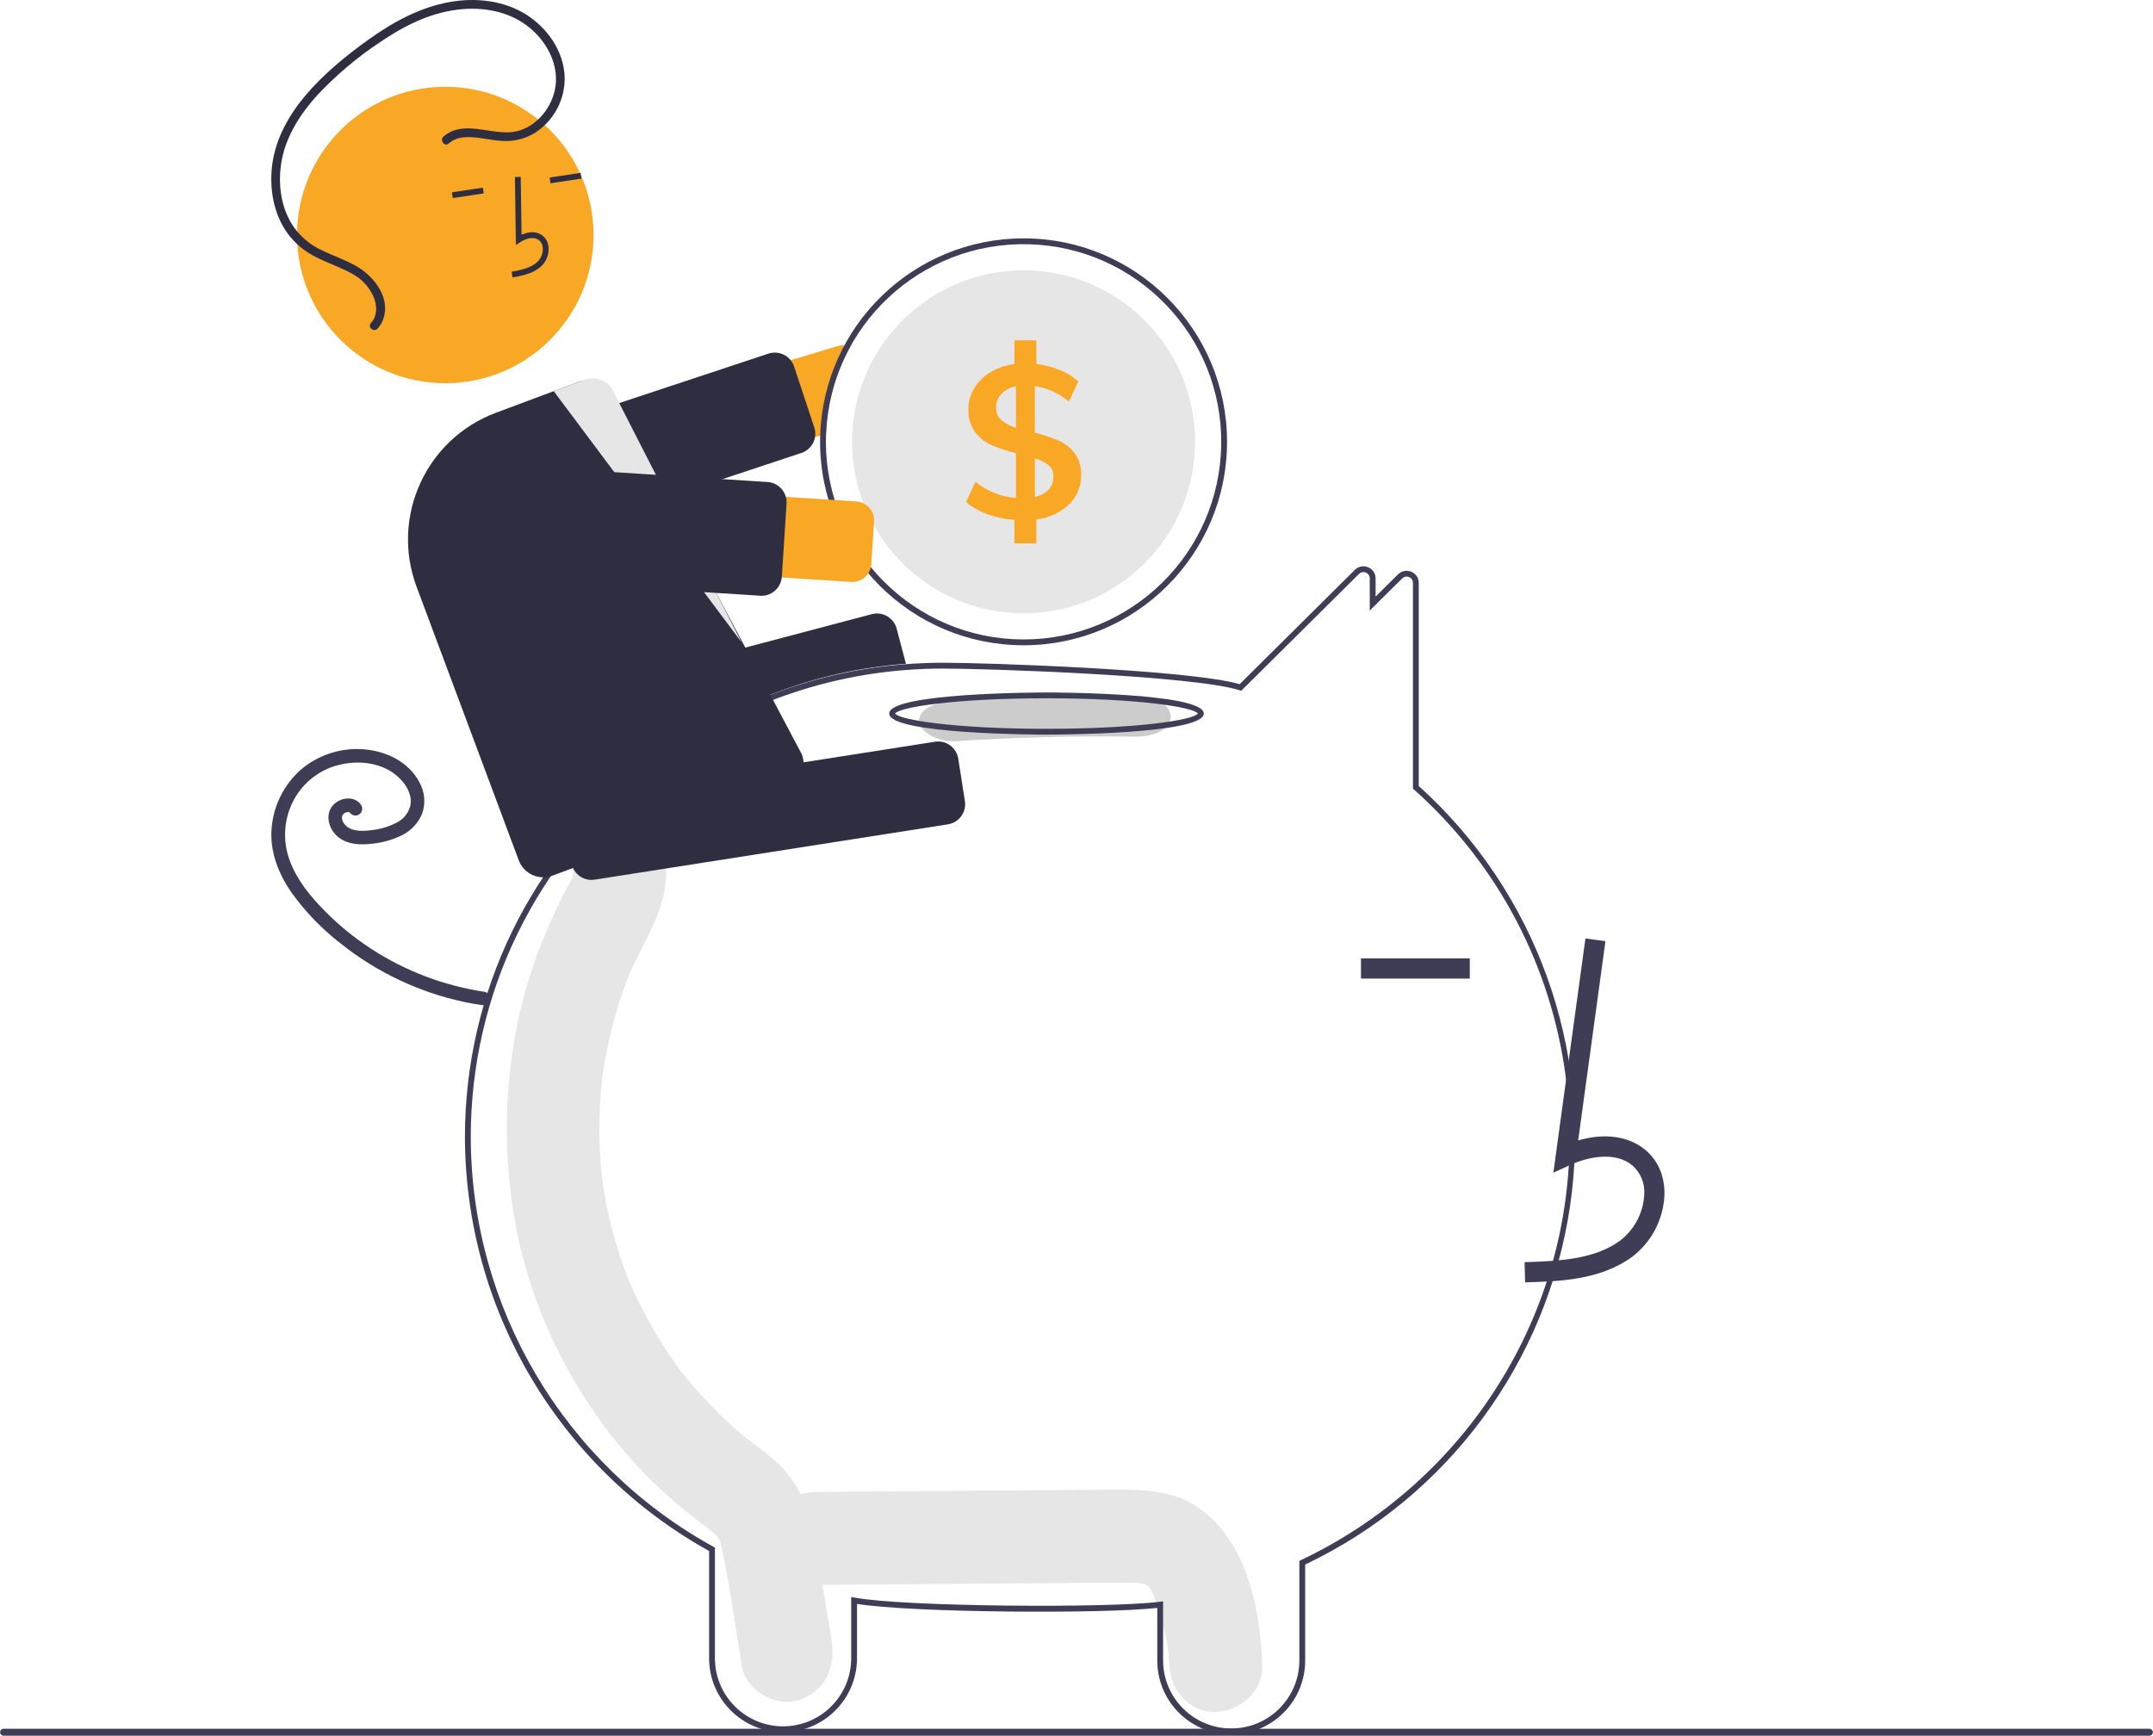
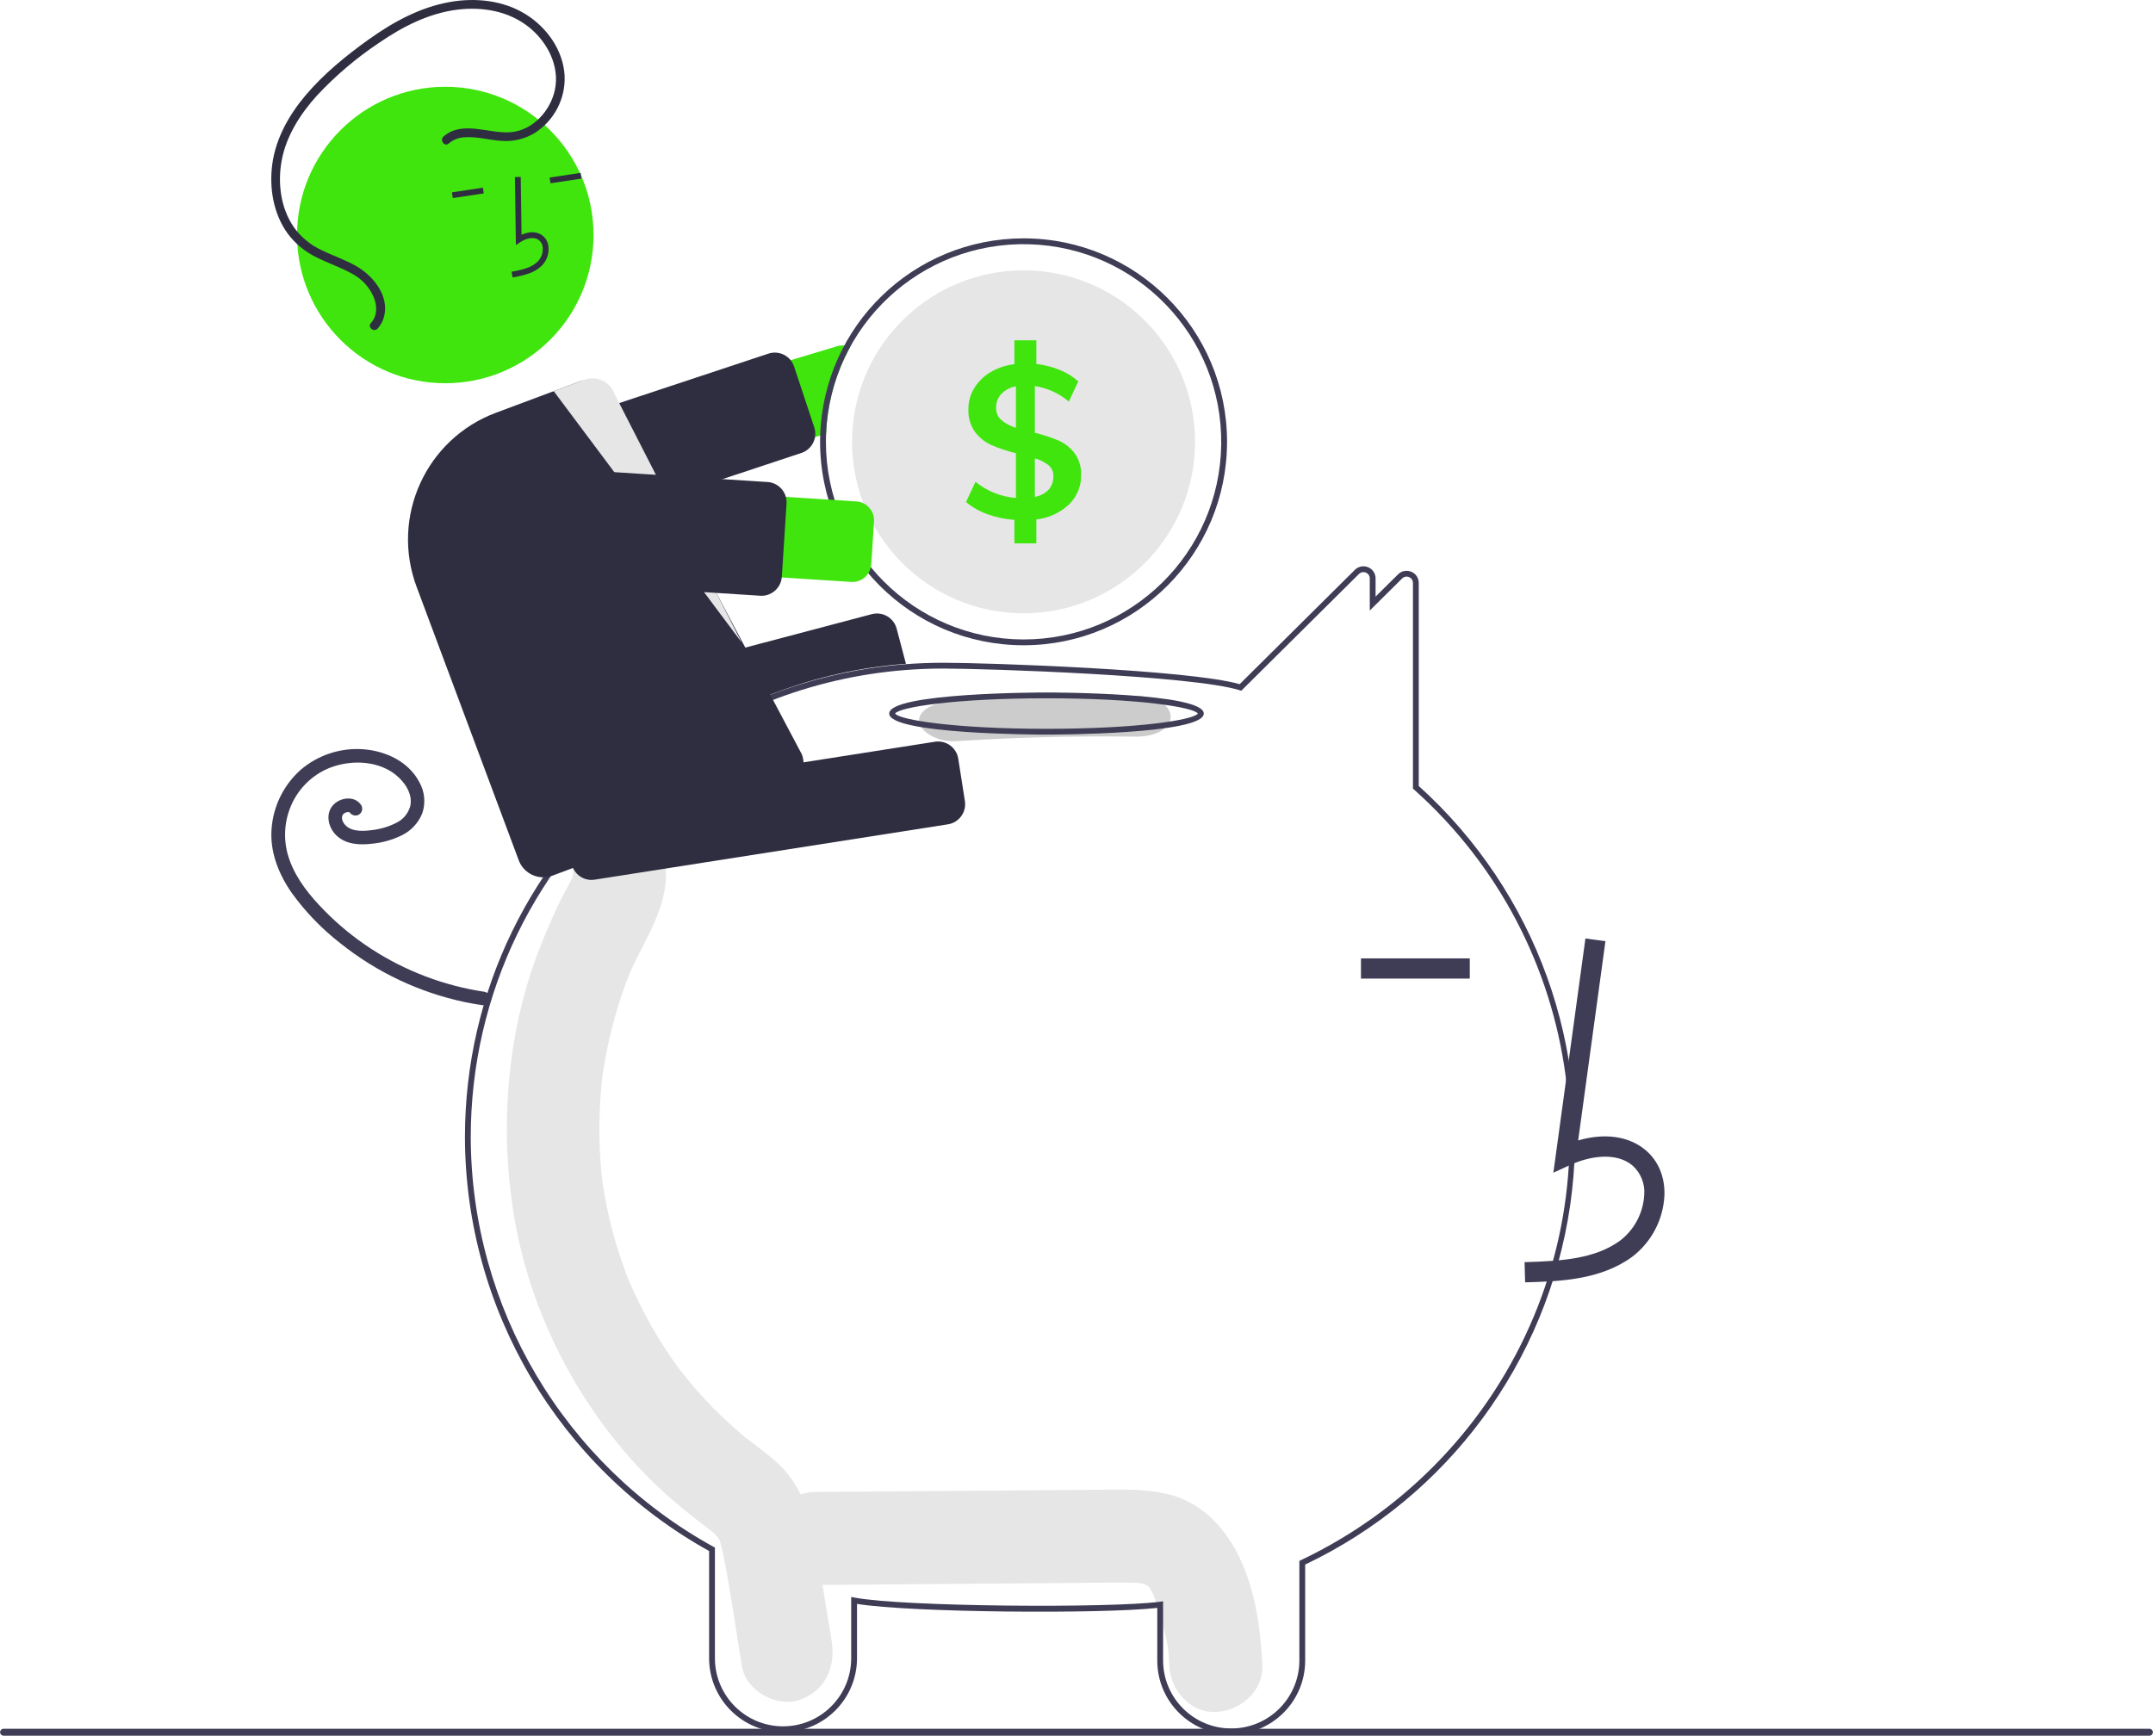
<svg xmlns="http://www.w3.org/2000/svg" id="b5c524f0-66c4-4225-a3aa-c25cef687e0c" data-name="Layer 1" width="740.675" height="597.175" viewBox="0 0 740.675 597.175">
  <path d="M651.612,679.719c-5.122-7.172-12.055-12.419-20.771-14.383-7.601-1.713-15.416-1.421-23.142-1.361l-97.692.753c-8.367.065-16.389,7.313-16,16,.386,8.614,7.032,16.069,16,16q42.926-.331,85.851-.662c6.747-.052,13.497-.174,20.244-.152,1.515.005,3.024.085,4.538.102.367.004.631.001.818-.007.047.014.086.027.147.044.79.217,1.6.366,2.394.572-.278.008.515.503.914.671.055.108.171.299.366.595.272.51,1.077,2.059,1.11,2.01a71.762,71.762,0,0,1,2.987,9.393c1.859,7.047,2.268,8.52,2.536,15.132.338,8.352,7.117,16.398,16,16,8.379-.375,16.363-7.042,16-16C663.3,709.333,660.651,692.377,651.612,679.719Z" transform="translate(-229.6623 -151.4124)" fill="#e6e6e6" />
  <path d="M515.749,715.825c-1.835-11.12-3.635-22.246-5.505-33.36-1.898-11.274-5.774-21.598-14.548-28.997-2.344-1.977-4.775-3.823-7.216-5.663-.858-.647-1.715-1.295-2.563-1.956-.051-.04-.083-.064-.127-.099-.093-.08-.205-.176-.355-.303-3.657-3.095-7.19-6.327-10.556-9.763q-4.483-4.577-8.575-9.545-1.022-1.241-2.019-2.504c-.114-.145-.729-.94-1.135-1.459-.377-.519-1.066-1.457-1.182-1.621q-1.164-1.646-2.286-3.322a156.126,156.126,0,0,1-13.187-24.115q-.547-1.251-1.068-2.517c-.093-.258-.214-.588-.374-1.029-.741-2.038-1.481-4.074-2.159-6.137q-2.16-6.571-3.714-13.336-.768-3.34-1.383-6.715-.317-1.735-.593-3.478c-.03-.193-.21-1.446-.316-2.154-.078-.712-.224-1.972-.243-2.166q-.176-1.756-.312-3.516-.307-3.96-.415-7.933-.185-7.061.253-14.122c.166-2.645.402-5.282.693-7.915.018-.162.031-.29.044-.406.018-.118.038-.251.062-.417.215-1.455.442-2.908.695-4.356a159.294,159.294,0,0,1,3.739-16.313q1.088-3.809,2.363-7.555.568-1.663,1.173-3.314c-.026.071,1.182-3.016,1.198-3.119,4.795-11.329,12.638-21.657,12.648-34.526.007-8.713-7.364-17.06-16-16.657a16.625,16.625,0,0,0-16,16.657c0,.196-.001.363-.001.525-.081.271-.148.498-.208.698-.935,2.032-2.081,3.963-3.107,5.944-2.811,5.423-5.209,11.025-7.488,16.708a159.825,159.825,0,0,0-8.529,28.628,182.098,182.098,0,0,0-.968,65.04c6.204,37.813,26.662,74.009,55.103,98.339,2.468,2.111,4.997,4.152,7.549,6.151,1.056.827,2.121,1.639,3.191,2.446.506.381,2.602,2.034,1.68,1.233,1.982,1.692,2.817,2.543,3.326,3.789.074.288.174.678.311,1.211.359,1.405.7,2.808.983,4.233,2.476,12.451,4.196,25.112,6.264,37.644,1.421,8.611,12.022,14.215,19.682,11.634C513.49,733.312,517.272,725.051,515.749,715.825Z" transform="translate(-229.6623 -151.4124)" fill="#e6e6e6" />
  <path d="M653.23,748.12a25.374,25.374,0,0,1-25.44-25.25V704.619c-19.109,2.139-84.543,1.644-103.3-1.37v18.892a25.441,25.441,0,0,1-50.88,0v-37.092a163.307,163.307,0,0,1-84-142.388c0-49.83,22.583-96.314,61.959-127.534a164.075,164.075,0,0,1,89.323-35.173c4.427-.347,8.881-.523,13.239-.523,15.352,0,84.619,2.372,101.998,7.372L695.756,347.48a4.16,4.16,0,0,1,4.55-.907,4.1,4.1,0,0,1,2.584,3.847v6.252l7.716-7.642a4.151,4.151,0,0,1,4.546-.908,4.102,4.102,0,0,1,2.587,3.848v69.865a162.759,162.759,0,0,1-39.07,267.866v33.169A25.374,25.374,0,0,1,653.23,748.12ZM629.79,702.351v20.52a23.441,23.441,0,0,0,46.88,0V688.438l.571-.271a162.456,162.456,0,0,0,66.531-58.182,160.325,160.325,0,0,0-27.699-206.96l-.332-.298V351.97a2.103,2.103,0,0,0-1.342-1.996,2.149,2.149,0,0,0-2.381.473l-11.127,11.021V350.42a2.103,2.103,0,0,0-1.342-1.996,2.154,2.154,0,0,0-2.385.477l-40.476,40.164-.575-.18c-16.156-5.057-86.513-7.454-101.982-7.454-4.306,0-8.707.174-13.082.517a162.075,162.075,0,0,0-88.237,34.746c-38.895,30.838-61.202,76.751-61.202,125.967A161.315,161.315,0,0,0,475.094,683.585l.516.286v38.27a23.441,23.441,0,0,0,46.88,0V700.854l1.185.223c16.856,3.171,87.832,3.671,104.985,1.421Z" transform="translate(-229.6623 -151.4124)" fill="#3f3d56" />
-   <path d="M517.66,270.53,406.92,303.81a13.882,13.882,0,0,0,7.99,26.59l96.91-29.13,2.03-.61a67.517,67.517,0,0,1,8.29-29.86,6.165,6.165,0,0,0-2-.52A6.367,6.367,0,0,0,517.66,270.53Z" transform="translate(-229.6623 -151.4124)" fill="#f9a826" />
+   <path d="M517.66,270.53,406.92,303.81a13.882,13.882,0,0,0,7.99,26.59l96.91-29.13,2.03-.61a67.517,67.517,0,0,1,8.29-29.86,6.165,6.165,0,0,0-2-.52A6.367,6.367,0,0,0,517.66,270.53Z" transform="translate(-229.6623 -151.4124)" fill="#40e50e" />
  <path d="M412.995,337.495a7.013,7.013,0,0,1-6.638-4.801l-6.925-20.896a6.999,6.999,0,0,1,4.443-8.847l90.131-29.87a7,7,0,0,1,8.847,4.442l6.925,20.896a6.976,6.976,0,0,1-4.193,8.759q-.125.047-.252.088l-90.129,29.869A7.003,7.003,0,0,1,412.995,337.495Z" transform="translate(-229.6623 -151.4124)" fill="#2f2e41" />
  <path d="M581.79,233.42a70.031,70.031,0,0,0-69.97,67.85c-.02.71-.03,1.43-.03,2.15a70,70,0,1,0,70-70Zm0,138a68.071,68.071,0,0,1-68-68q0-1.395.06-2.76A67.998,67.998,0,1,1,581.79,371.42Z" transform="translate(-229.6623 -151.4124)" fill="#3f3d56" />
  <path d="M640.79,303.42a59,59,0,0,1-118,0c0-1.87.09-3.71.26-5.53A59,59,0,0,1,640.79,303.42Z" transform="translate(-229.6623 -151.4124)" fill="#e6e6e6" />
-   <path d="M599.36,307.34a14.048,14.048,0,0,0-5.47-4.33,53.139,53.139,0,0,0-8.22-2.7V284.25a23.396,23.396,0,0,1,11.69,5.33l3.26-6.95a21.561,21.561,0,0,0-6.36-3.93,31.259,31.259,0,0,0-8.07-2.07v-8.14h-7.55v8.22a20.672,20.672,0,0,0-8.25,2.77,16.399,16.399,0,0,0-5.59,5.48,13.771,13.771,0,0,0-1.99,7.29,12.463,12.463,0,0,0,2.29,7.8,14.51,14.51,0,0,0,5.7,4.52,52.692,52.692,0,0,0,8.36,2.77v15.39A24.988,24.988,0,0,1,565.25,317.18l-3.26,6.96a24.58,24.58,0,0,0,7.44,4.22,34.161,34.161,0,0,0,9.21,1.92v8.07h7.55v-8.22a19.538,19.538,0,0,0,11.21-5.14,13.59,13.59,0,0,0,4.18-10.1A12.055,12.055,0,0,0,599.36,307.34Zm-20.2-8.73a14.499,14.499,0,0,1-5.03-2.7,5.32,5.32,0,0,1-1.78-4.18,6.726,6.726,0,0,1,1.82-4.81,9.202,9.202,0,0,1,4.99-2.59Zm11.25,21.28a8.557,8.557,0,0,1-4.74,2.47V309.12a13.24,13.24,0,0,1,4.74,2.37,4.658,4.658,0,0,1,1.63,3.7A6.804,6.804,0,0,1,590.41,319.89Z" transform="translate(-229.6623 -151.4124)" fill="#f9a826" />
+   <path d="M599.36,307.34a14.048,14.048,0,0,0-5.47-4.33,53.139,53.139,0,0,0-8.22-2.7V284.25a23.396,23.396,0,0,1,11.69,5.33l3.26-6.95a21.561,21.561,0,0,0-6.36-3.93,31.259,31.259,0,0,0-8.07-2.07v-8.14h-7.55v8.22a20.672,20.672,0,0,0-8.25,2.77,16.399,16.399,0,0,0-5.59,5.48,13.771,13.771,0,0,0-1.99,7.29,12.463,12.463,0,0,0,2.29,7.8,14.51,14.51,0,0,0,5.7,4.52,52.692,52.692,0,0,0,8.36,2.77v15.39A24.988,24.988,0,0,1,565.25,317.18l-3.26,6.96a24.58,24.58,0,0,0,7.44,4.22,34.161,34.161,0,0,0,9.21,1.92v8.07h7.55v-8.22a19.538,19.538,0,0,0,11.21-5.14,13.59,13.59,0,0,0,4.18-10.1A12.055,12.055,0,0,0,599.36,307.34Zm-20.2-8.73a14.499,14.499,0,0,1-5.03-2.7,5.32,5.32,0,0,1-1.78-4.18,6.726,6.726,0,0,1,1.82-4.81,9.202,9.202,0,0,1,4.99-2.59Zm11.25,21.28a8.557,8.557,0,0,1-4.74,2.47V309.12a13.24,13.24,0,0,1,4.74,2.37,4.658,4.658,0,0,1,1.63,3.7A6.804,6.804,0,0,1,590.41,319.89Z" transform="translate(-229.6623 -151.4124)" fill="#40e50e" />
  <path d="M416.209,422.184a7.023,7.023,0,0,1-6.775-5.216l-3.77-14.27a7.004,7.004,0,0,1,4.975-8.551l118.941-31.43a7.015,7.015,0,0,1,8.551,4.985l3.194,12.09-.598.046a160.163,160.163,0,0,0-84.108,31.871l-.173.084-38.46,10.16A6.963,6.963,0,0,1,416.209,422.184Z" transform="translate(-229.6623 -151.4124)" fill="#2f2e41" />
  <path d="M396.51,492.671a98.108,98.108,0,0,1-39.122-14.792A95.527,95.527,0,0,1,341.214,464.65c-4.828-4.924-9.447-10.521-11.838-17.079a25.299,25.299,0,0,1,.331-18.769,24.334,24.334,0,0,1,13.169-13.126c5.99-2.389,13.226-2.644,19.055-.028a17.089,17.089,0,0,1,6.964,5.606,11.435,11.435,0,0,1,1.81,3.758,7.674,7.674,0,0,1,.09,3.759,9.016,9.016,0,0,1-4.774,5.723,24.068,24.068,0,0,1-8.152,2.486c-2.86.39-6.969.745-9.268-1.551a4.669,4.669,0,0,1-1.093-1.611,3.114,3.114,0,0,1-.172-1.458c-.034.217.139-.472.129-.445-.036.102-.194.35.03-.031a3.397,3.397,0,0,1,.233-.363c-.076.098-.243.262.055-.019a1.962,1.962,0,0,1,.914-.564c.138-.04.279-.072.418-.11.353-.096-.352.005.009-.006.139-.004.28-.001.419-.007.354-.016-.349-.097-.01-.011.132.033.262.065.392.106.282.089-.2-.207-.009.014.224.259-.235-.252.019-.001a4.624,4.624,0,0,1,.358.394,2.359,2.359,0,0,0,3.315,0,2.399,2.399,0,0,0,0-3.315c-2.311-2.865-6.877-2.157-9.215.264-2.982,3.088-1.801,7.983,1.1,10.678,3.284,3.051,7.934,3.263,12.158,2.751a29.817,29.817,0,0,0,10.269-2.902,14.398,14.398,0,0,0,7.024-7.588,13.174,13.174,0,0,0-1.056-10.769c-3.729-7.011-11.452-10.606-19.084-11.228a29.812,29.812,0,0,0-21.819,7.163,30.154,30.154,0,0,0-9.888,20.075c-.666,7.996,2.436,15.761,6.959,22.214a84.627,84.627,0,0,0,16.779,17.353,102.473,102.473,0,0,0,42.812,20.191q2.792.577,5.615.988a2.421,2.421,0,0,0,2.883-1.637,2.361,2.361,0,0,0-1.637-2.883Z" transform="translate(-229.6623 -151.4124)" fill="#3f3d56" />
  <path d="M619.895,390.794q-30.663-.433-61.133,1.556c-6.943.453-12.951,2.907-12.951,7.032,0,3.449,5.96,7.489,12.951,7.032q30.454-1.989,61.133-1.556C636.569,405.094,636.559,391.029,619.895,390.794Z" transform="translate(-229.6623 -151.4124)" fill="#ccc" />
  <path d="M589.682,404.162c-2.209,0-54.106-.083-54.106-7.251,0-7.168,51.896-7.25,54.106-7.25s54.106.083,54.106,7.25C643.787,404.079,591.891,404.162,589.682,404.162Zm-52.076-7.251c1.42,2.173,20.496,5.251,52.076,5.251s50.656-3.078,52.076-5.251c-1.42-2.173-20.496-5.25-52.076-5.25S539.025,394.738,537.605,396.911Z" transform="translate(-229.6623 -151.4124)" fill="#3f3d56" />
  <path d="M754.336,592.612c11.488-.319,25.786-.718,36.801-8.764a28.262,28.262,0,0,0,11.121-21.103c.225-6.355-2.071-11.901-6.465-15.614-5.753-4.861-14.154-6.002-23.207-3.341l9.38-68.548-6.886-.943L764.052,554.885l5.75-2.639c6.666-3.058,15.817-4.614,21.504.192a12.215,12.215,0,0,1,4.006,10.062,21.361,21.361,0,0,1-8.275,15.735c-8.572,6.261-19.969,7.069-32.895,7.43Z" transform="translate(-229.6623 -151.4124)" fill="#3f3d56" />
  <rect x="468.203" y="329.741" width="37.432" height="6.95" fill="#3f3d56" />
  <path d="M433.148,454.15a7.012,7.012,0,0,1-6.904-5.917L423.959,433.651a7.008,7.008,0,0,1,5.832-8L551.322,406.609a7.007,7.007,0,0,1,7.999,5.832l2.285,14.582a7.007,7.007,0,0,1-5.832,8l-121.531,19.042A7.096,7.096,0,0,1,433.148,454.15Z" transform="translate(-229.6623 -151.4124)" fill="#2f2e41" />
-   <circle cx="153.189" cy="80.855" r="51" fill="#f9a826" />
+   <circle cx="153.189" cy="80.855" r="51" fill="#40e50e" />
  <path d="M411.727,245.463a12.095,12.095,0,0,0,4.367-2.676,8.133,8.133,0,0,0,2.255-6.483,5.472,5.472,0,0,0-2.512-4.164c-1.846-1.135-4.285-1.092-6.747.049l-.284-19.908-2.0.028.334,23.404,1.522-.998c1.765-1.156,4.302-1.994,6.127-.872a3.514,3.514,0,0,1,1.573,2.69,6.146,6.146,0,0,1-1.676,4.834c-2.168,2.151-5.377,2.872-9.039,3.531l.354,1.968A32.963,32.963,0,0,0,411.727,245.463Z" transform="translate(-229.6623 -151.4124)" fill="#2f2e41" />
  <rect x="418.838" y="211.679" width="10.772" height="2" transform="translate(-256.7253 -85.49311) rotate(-8.61162)" fill="#2f2e41" />
  <rect x="385.221" y="216.769" width="10.772" height="2" transform="translate(-257.8664 -90.46937) rotate(-8.61162)" fill="#2f2e41" />
  <path d="M416.555,453.258a9.03,9.03,0,0,1-8.434-5.855L372.957,353.235a46.532,46.532,0,0,1,27.284-59.802L428.833,282.756a8.958,8.958,0,0,1,6.878.239,8.832,8.832,0,0,1,4.675,4.986L505.523,410.964a9.002,9.002,0,0,1-5.257,11.638L419.7,452.687A8.976,8.976,0,0,1,416.555,453.258Z" transform="translate(-229.6623 -151.4124)" fill="#2f2e41" />
  <path d="M420.158,285.995l64.629,86.426L441.056,286.902a8.079,8.079,0,0,0-10.349-4.846Z" transform="translate(-229.6623 -151.4124)" fill="#e6e6e6" />
-   <path d="M522.49,351.63l-115.395-7.433a13.879,13.879,0,1,1,1.784-27.701l115.395,7.433a6.499,6.499,0,0,1,6.069,6.904l-.949,14.729a6.501,6.501,0,0,1-6.905,6.069Z" transform="translate(-229.6623 -151.4124)" fill="#f9a826" />
+   <path d="M522.49,351.63l-115.395-7.433a13.879,13.879,0,1,1,1.784-27.701l115.395,7.433a6.499,6.499,0,0,1,6.069,6.904l-.949,14.729a6.501,6.501,0,0,1-6.905,6.069Z" transform="translate(-229.6623 -151.4124)" fill="#40e50e" />
  <path d="M491.655,356.395q-.229,0-.458-.015h-0l-94.756-6.104a6.999,6.999,0,0,1-6.536-7.435l1.62-25.158a7,7,0,0,1,7.436-6.535l94.756,6.103a7.008,7.008,0,0,1,6.535,7.435l-1.62,25.159a7.019,7.019,0,0,1-4.546,6.111A6.926,6.926,0,0,1,491.655,356.395Z" transform="translate(-229.6623 -151.4124)" fill="#2f2e41" />
  <path d="M382.267,198.353c6.709-5.77,15.923-.608,23.617-1.512,7.361-.865,13.174-7.468,14.659-14.482,1.732-8.184-2.516-16.383-8.777-21.486-6.857-5.589-15.952-7.193-24.57-6.159-9.878,1.185-18.911,5.789-27.017,11.359a121.85,121.85,0,0,0-21.442,18.169c-5.751,6.352-10.624,13.923-12.18,22.47-1.414,7.768-.334,16.375,4.258,22.955a24.205,24.205,0,0,0,9.474,7.805c3.937,1.933,8.138,3.316,11.952,5.502,5.768,3.305,11.374,10.159,9.567,17.291a9.793,9.793,0,0,1-2.226,4.19c-1.291,1.433-3.619-.461-2.325-1.897,2.273-2.523,2.183-5.888.972-8.9a16.272,16.272,0,0,0-7.233-7.954c-3.993-2.283-8.401-3.692-12.494-5.772a27.023,27.023,0,0,1-9.911-8.214c-4.898-6.807-6.363-15.666-5.253-23.861,1.202-8.868,5.759-16.927,11.471-23.68,6.216-7.349,13.852-13.571,21.652-19.159,8.37-5.997,17.617-11.067,27.85-12.9,8.87-1.59,18.485-.611,26.241,4.223,7.24,4.512,12.792,12.274,13.344,20.947a22.235,22.235,0,0,1-10.376,19.942,19.101,19.101,0,0,1-11.41,2.643c-4.262-.273-8.527-1.578-12.816-1.215a8.941,8.941,0,0,0-5.268,2.128c-1.466,1.261-3.213-1.181-1.759-2.431Z" transform="translate(-229.6623 -151.4124)" fill="#2f2e41" />
  <path d="M969.147,748.588H230.853a1.191,1.191,0,0,1,0-2.381H969.147a1.191,1.191,0,0,1,0,2.381Z" transform="translate(-229.6623 -151.4124)" fill="#3f3d56" />
</svg>
